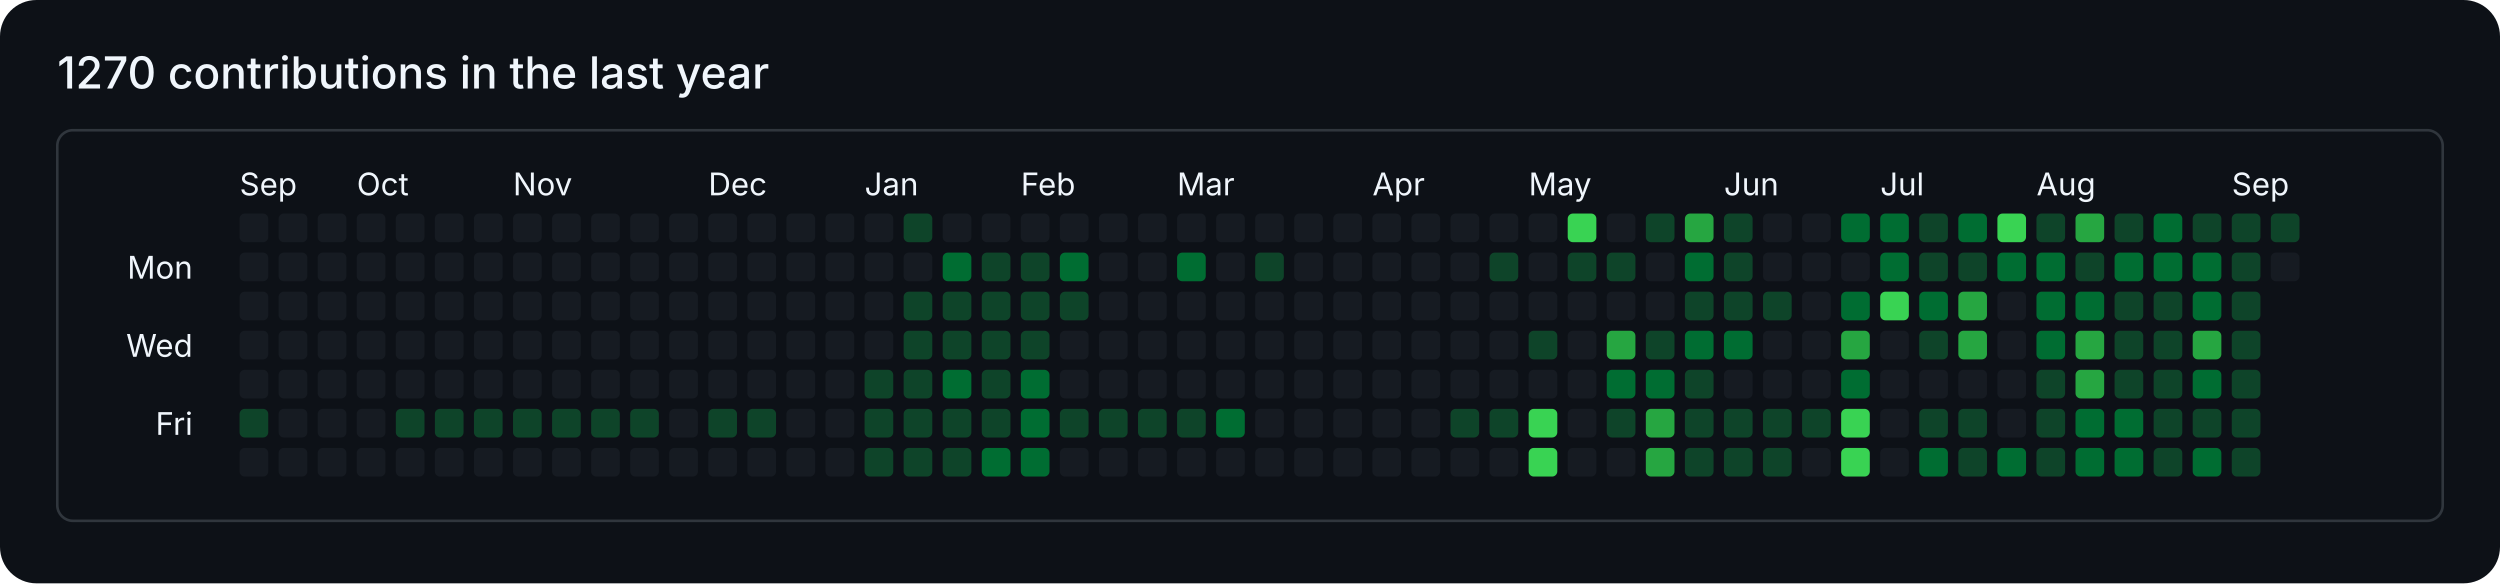
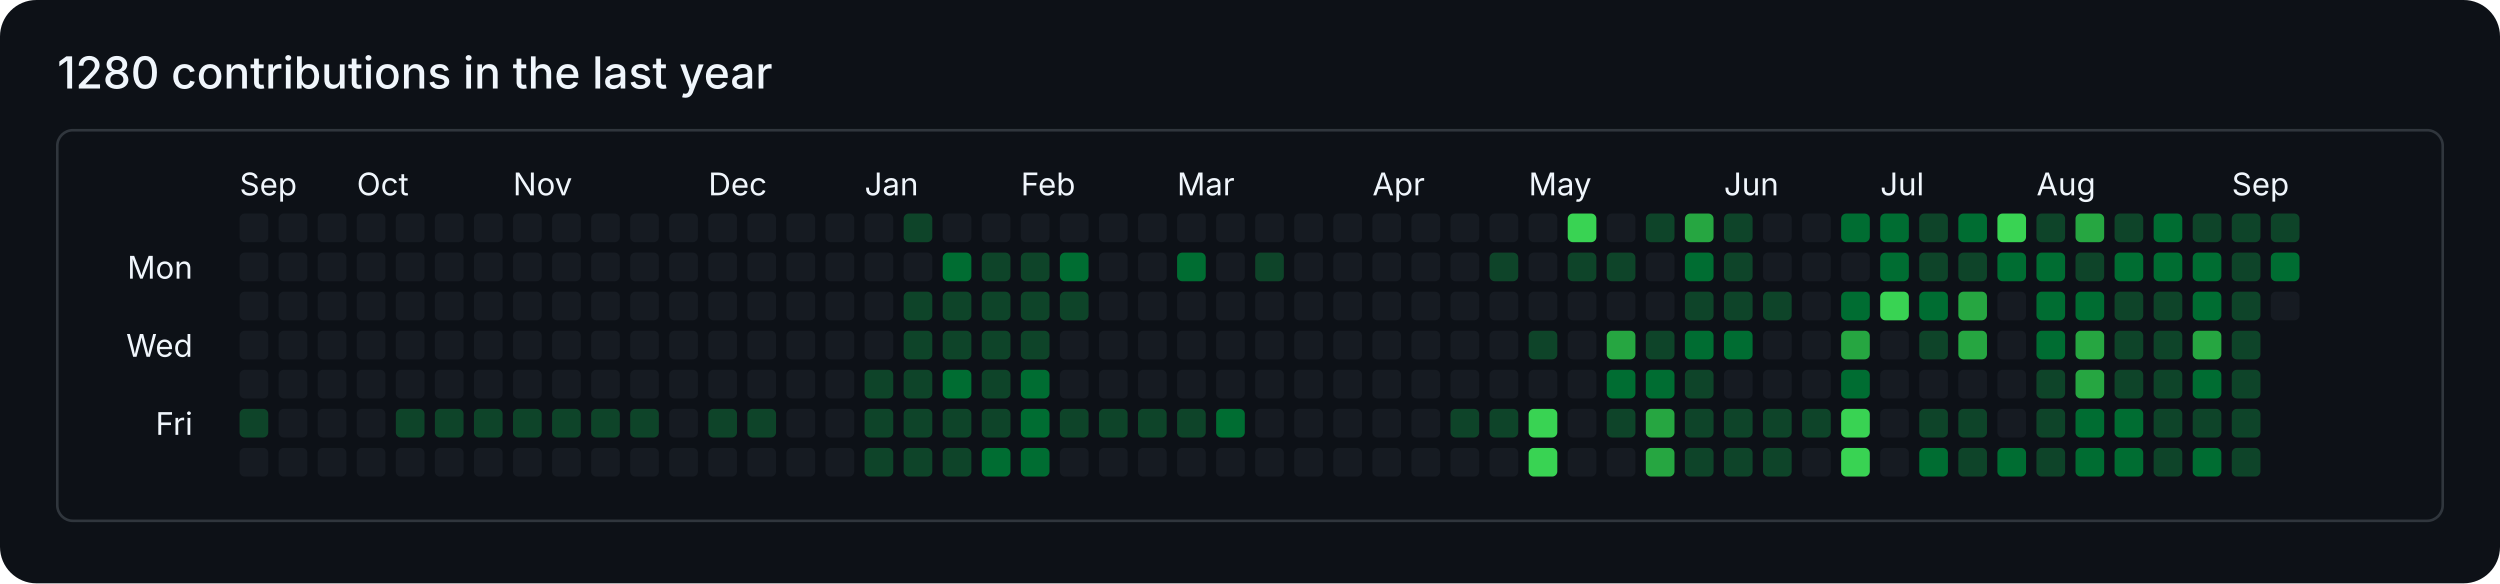
<svg xmlns="http://www.w3.org/2000/svg" width="1200" height="280" viewBox="0 0 960 224" fill="none" role="img" aria-label="AleksZyro GitHub contribution calendar">
  <style>
    .title { font: 500 17px -apple-system, BlinkMacSystemFont, 'Segoe UI', sans-serif; fill: #f0f6fc; }
    .month-label, .weekday-label, .legend, .hint { font: 400 12px -apple-system, BlinkMacSystemFont, 'Segoe UI', sans-serif; fill: #f0f6fc; }
    .hint, .legend-muted { fill: #8b949e; }
    .day-cell { shape-rendering: geometricPrecision; }
  </style>
  <rect width="960" height="224" rx="14" fill="#0d1117" />
-   <text x="22" y="34" class="title">1270 contributions in the last year</text>
+   <text x="22" y="34" class="title">1280 contributions in the last year</text>
  <rect x="22" y="50" width="916" height="150" rx="6" fill="none" stroke="#30363d" />
  <text x="92" y="75" class="month-label">Sep</text>
  <text x="137" y="75" class="month-label">Oct</text>
  <text x="197" y="75" class="month-label">Nov</text>
  <text x="272" y="75" class="month-label">Dec</text>
  <text x="332" y="75" class="month-label">Jan</text>
  <text x="392" y="75" class="month-label">Feb</text>
  <text x="452" y="75" class="month-label">Mar</text>
  <text x="527" y="75" class="month-label">Apr</text>
  <text x="587" y="75" class="month-label">May</text>
  <text x="662" y="75" class="month-label">Jun</text>
  <text x="722" y="75" class="month-label">Jul</text>
  <text x="782" y="75" class="month-label">Aug</text>
  <text x="857" y="75" class="month-label">Sep</text>
  <text x="74" y="107" class="weekday-label" text-anchor="end">Mon</text>
  <text x="74" y="137" class="weekday-label" text-anchor="end">Wed</text>
  <text x="74" y="167" class="weekday-label" text-anchor="end">Fri</text>
  <rect class="day-cell" x="92" y="82" width="11" height="11" rx="2" fill="#161b22" />
  <rect class="day-cell" x="92" y="97" width="11" height="11" rx="2" fill="#161b22" />
  <rect class="day-cell" x="92" y="112" width="11" height="11" rx="2" fill="#161b22" />
  <rect class="day-cell" x="92" y="127" width="11" height="11" rx="2" fill="#161b22" />
  <rect class="day-cell" x="92" y="142" width="11" height="11" rx="2" fill="#161b22" />
  <rect class="day-cell" x="92" y="157" width="11" height="11" rx="2" fill="#0e4429" />
  <rect class="day-cell" x="92" y="172" width="11" height="11" rx="2" fill="#161b22" />
  <rect class="day-cell" x="107" y="82" width="11" height="11" rx="2" fill="#161b22" />
  <rect class="day-cell" x="107" y="97" width="11" height="11" rx="2" fill="#161b22" />
  <rect class="day-cell" x="107" y="112" width="11" height="11" rx="2" fill="#161b22" />
  <rect class="day-cell" x="107" y="127" width="11" height="11" rx="2" fill="#161b22" />
  <rect class="day-cell" x="107" y="142" width="11" height="11" rx="2" fill="#161b22" />
  <rect class="day-cell" x="107" y="157" width="11" height="11" rx="2" fill="#161b22" />
  <rect class="day-cell" x="107" y="172" width="11" height="11" rx="2" fill="#161b22" />
  <rect class="day-cell" x="122" y="82" width="11" height="11" rx="2" fill="#161b22" />
  <rect class="day-cell" x="122" y="97" width="11" height="11" rx="2" fill="#161b22" />
  <rect class="day-cell" x="122" y="112" width="11" height="11" rx="2" fill="#161b22" />
  <rect class="day-cell" x="122" y="127" width="11" height="11" rx="2" fill="#161b22" />
  <rect class="day-cell" x="122" y="142" width="11" height="11" rx="2" fill="#161b22" />
  <rect class="day-cell" x="122" y="157" width="11" height="11" rx="2" fill="#161b22" />
  <rect class="day-cell" x="122" y="172" width="11" height="11" rx="2" fill="#161b22" />
  <rect class="day-cell" x="137" y="82" width="11" height="11" rx="2" fill="#161b22" />
  <rect class="day-cell" x="137" y="97" width="11" height="11" rx="2" fill="#161b22" />
  <rect class="day-cell" x="137" y="112" width="11" height="11" rx="2" fill="#161b22" />
  <rect class="day-cell" x="137" y="127" width="11" height="11" rx="2" fill="#161b22" />
  <rect class="day-cell" x="137" y="142" width="11" height="11" rx="2" fill="#161b22" />
  <rect class="day-cell" x="137" y="157" width="11" height="11" rx="2" fill="#161b22" />
  <rect class="day-cell" x="137" y="172" width="11" height="11" rx="2" fill="#161b22" />
  <rect class="day-cell" x="152" y="82" width="11" height="11" rx="2" fill="#161b22" />
  <rect class="day-cell" x="152" y="97" width="11" height="11" rx="2" fill="#161b22" />
  <rect class="day-cell" x="152" y="112" width="11" height="11" rx="2" fill="#161b22" />
  <rect class="day-cell" x="152" y="127" width="11" height="11" rx="2" fill="#161b22" />
  <rect class="day-cell" x="152" y="142" width="11" height="11" rx="2" fill="#161b22" />
  <rect class="day-cell" x="152" y="157" width="11" height="11" rx="2" fill="#0e4429" />
  <rect class="day-cell" x="152" y="172" width="11" height="11" rx="2" fill="#161b22" />
  <rect class="day-cell" x="167" y="82" width="11" height="11" rx="2" fill="#161b22" />
  <rect class="day-cell" x="167" y="97" width="11" height="11" rx="2" fill="#161b22" />
  <rect class="day-cell" x="167" y="112" width="11" height="11" rx="2" fill="#161b22" />
  <rect class="day-cell" x="167" y="127" width="11" height="11" rx="2" fill="#161b22" />
  <rect class="day-cell" x="167" y="142" width="11" height="11" rx="2" fill="#161b22" />
  <rect class="day-cell" x="167" y="157" width="11" height="11" rx="2" fill="#0e4429" />
  <rect class="day-cell" x="167" y="172" width="11" height="11" rx="2" fill="#161b22" />
  <rect class="day-cell" x="182" y="82" width="11" height="11" rx="2" fill="#161b22" />
  <rect class="day-cell" x="182" y="97" width="11" height="11" rx="2" fill="#161b22" />
  <rect class="day-cell" x="182" y="112" width="11" height="11" rx="2" fill="#161b22" />
  <rect class="day-cell" x="182" y="127" width="11" height="11" rx="2" fill="#161b22" />
  <rect class="day-cell" x="182" y="142" width="11" height="11" rx="2" fill="#161b22" />
  <rect class="day-cell" x="182" y="157" width="11" height="11" rx="2" fill="#0e4429" />
  <rect class="day-cell" x="182" y="172" width="11" height="11" rx="2" fill="#161b22" />
  <rect class="day-cell" x="197" y="82" width="11" height="11" rx="2" fill="#161b22" />
  <rect class="day-cell" x="197" y="97" width="11" height="11" rx="2" fill="#161b22" />
  <rect class="day-cell" x="197" y="112" width="11" height="11" rx="2" fill="#161b22" />
  <rect class="day-cell" x="197" y="127" width="11" height="11" rx="2" fill="#161b22" />
  <rect class="day-cell" x="197" y="142" width="11" height="11" rx="2" fill="#161b22" />
  <rect class="day-cell" x="197" y="157" width="11" height="11" rx="2" fill="#0e4429" />
  <rect class="day-cell" x="197" y="172" width="11" height="11" rx="2" fill="#161b22" />
  <rect class="day-cell" x="212" y="82" width="11" height="11" rx="2" fill="#161b22" />
  <rect class="day-cell" x="212" y="97" width="11" height="11" rx="2" fill="#161b22" />
  <rect class="day-cell" x="212" y="112" width="11" height="11" rx="2" fill="#161b22" />
  <rect class="day-cell" x="212" y="127" width="11" height="11" rx="2" fill="#161b22" />
  <rect class="day-cell" x="212" y="142" width="11" height="11" rx="2" fill="#161b22" />
  <rect class="day-cell" x="212" y="157" width="11" height="11" rx="2" fill="#0e4429" />
  <rect class="day-cell" x="212" y="172" width="11" height="11" rx="2" fill="#161b22" />
  <rect class="day-cell" x="227" y="82" width="11" height="11" rx="2" fill="#161b22" />
  <rect class="day-cell" x="227" y="97" width="11" height="11" rx="2" fill="#161b22" />
  <rect class="day-cell" x="227" y="112" width="11" height="11" rx="2" fill="#161b22" />
  <rect class="day-cell" x="227" y="127" width="11" height="11" rx="2" fill="#161b22" />
  <rect class="day-cell" x="227" y="142" width="11" height="11" rx="2" fill="#161b22" />
  <rect class="day-cell" x="227" y="157" width="11" height="11" rx="2" fill="#0e4429" />
  <rect class="day-cell" x="227" y="172" width="11" height="11" rx="2" fill="#161b22" />
  <rect class="day-cell" x="242" y="82" width="11" height="11" rx="2" fill="#161b22" />
  <rect class="day-cell" x="242" y="97" width="11" height="11" rx="2" fill="#161b22" />
  <rect class="day-cell" x="242" y="112" width="11" height="11" rx="2" fill="#161b22" />
  <rect class="day-cell" x="242" y="127" width="11" height="11" rx="2" fill="#161b22" />
  <rect class="day-cell" x="242" y="142" width="11" height="11" rx="2" fill="#161b22" />
  <rect class="day-cell" x="242" y="157" width="11" height="11" rx="2" fill="#0e4429" />
  <rect class="day-cell" x="242" y="172" width="11" height="11" rx="2" fill="#161b22" />
  <rect class="day-cell" x="257" y="82" width="11" height="11" rx="2" fill="#161b22" />
  <rect class="day-cell" x="257" y="97" width="11" height="11" rx="2" fill="#161b22" />
  <rect class="day-cell" x="257" y="112" width="11" height="11" rx="2" fill="#161b22" />
  <rect class="day-cell" x="257" y="127" width="11" height="11" rx="2" fill="#161b22" />
  <rect class="day-cell" x="257" y="142" width="11" height="11" rx="2" fill="#161b22" />
  <rect class="day-cell" x="257" y="157" width="11" height="11" rx="2" fill="#161b22" />
  <rect class="day-cell" x="257" y="172" width="11" height="11" rx="2" fill="#161b22" />
  <rect class="day-cell" x="272" y="82" width="11" height="11" rx="2" fill="#161b22" />
  <rect class="day-cell" x="272" y="97" width="11" height="11" rx="2" fill="#161b22" />
  <rect class="day-cell" x="272" y="112" width="11" height="11" rx="2" fill="#161b22" />
  <rect class="day-cell" x="272" y="127" width="11" height="11" rx="2" fill="#161b22" />
  <rect class="day-cell" x="272" y="142" width="11" height="11" rx="2" fill="#161b22" />
  <rect class="day-cell" x="272" y="157" width="11" height="11" rx="2" fill="#0e4429" />
  <rect class="day-cell" x="272" y="172" width="11" height="11" rx="2" fill="#161b22" />
  <rect class="day-cell" x="287" y="82" width="11" height="11" rx="2" fill="#161b22" />
  <rect class="day-cell" x="287" y="97" width="11" height="11" rx="2" fill="#161b22" />
  <rect class="day-cell" x="287" y="112" width="11" height="11" rx="2" fill="#161b22" />
  <rect class="day-cell" x="287" y="127" width="11" height="11" rx="2" fill="#161b22" />
  <rect class="day-cell" x="287" y="142" width="11" height="11" rx="2" fill="#161b22" />
  <rect class="day-cell" x="287" y="157" width="11" height="11" rx="2" fill="#0e4429" />
  <rect class="day-cell" x="287" y="172" width="11" height="11" rx="2" fill="#161b22" />
  <rect class="day-cell" x="302" y="82" width="11" height="11" rx="2" fill="#161b22" />
  <rect class="day-cell" x="302" y="97" width="11" height="11" rx="2" fill="#161b22" />
  <rect class="day-cell" x="302" y="112" width="11" height="11" rx="2" fill="#161b22" />
  <rect class="day-cell" x="302" y="127" width="11" height="11" rx="2" fill="#161b22" />
  <rect class="day-cell" x="302" y="142" width="11" height="11" rx="2" fill="#161b22" />
  <rect class="day-cell" x="302" y="157" width="11" height="11" rx="2" fill="#161b22" />
  <rect class="day-cell" x="302" y="172" width="11" height="11" rx="2" fill="#161b22" />
  <rect class="day-cell" x="317" y="82" width="11" height="11" rx="2" fill="#161b22" />
  <rect class="day-cell" x="317" y="97" width="11" height="11" rx="2" fill="#161b22" />
  <rect class="day-cell" x="317" y="112" width="11" height="11" rx="2" fill="#161b22" />
  <rect class="day-cell" x="317" y="127" width="11" height="11" rx="2" fill="#161b22" />
  <rect class="day-cell" x="317" y="142" width="11" height="11" rx="2" fill="#161b22" />
  <rect class="day-cell" x="317" y="157" width="11" height="11" rx="2" fill="#161b22" />
  <rect class="day-cell" x="317" y="172" width="11" height="11" rx="2" fill="#161b22" />
  <rect class="day-cell" x="332" y="82" width="11" height="11" rx="2" fill="#161b22" />
  <rect class="day-cell" x="332" y="97" width="11" height="11" rx="2" fill="#161b22" />
  <rect class="day-cell" x="332" y="112" width="11" height="11" rx="2" fill="#161b22" />
  <rect class="day-cell" x="332" y="127" width="11" height="11" rx="2" fill="#161b22" />
  <rect class="day-cell" x="332" y="142" width="11" height="11" rx="2" fill="#0e4429" />
  <rect class="day-cell" x="332" y="157" width="11" height="11" rx="2" fill="#0e4429" />
  <rect class="day-cell" x="332" y="172" width="11" height="11" rx="2" fill="#0e4429" />
  <rect class="day-cell" x="347" y="82" width="11" height="11" rx="2" fill="#0e4429" />
  <rect class="day-cell" x="347" y="97" width="11" height="11" rx="2" fill="#161b22" />
  <rect class="day-cell" x="347" y="112" width="11" height="11" rx="2" fill="#0e4429" />
  <rect class="day-cell" x="347" y="127" width="11" height="11" rx="2" fill="#0e4429" />
  <rect class="day-cell" x="347" y="142" width="11" height="11" rx="2" fill="#0e4429" />
  <rect class="day-cell" x="347" y="157" width="11" height="11" rx="2" fill="#0e4429" />
  <rect class="day-cell" x="347" y="172" width="11" height="11" rx="2" fill="#0e4429" />
  <rect class="day-cell" x="362" y="82" width="11" height="11" rx="2" fill="#161b22" />
  <rect class="day-cell" x="362" y="97" width="11" height="11" rx="2" fill="#006d32" />
  <rect class="day-cell" x="362" y="112" width="11" height="11" rx="2" fill="#0e4429" />
  <rect class="day-cell" x="362" y="127" width="11" height="11" rx="2" fill="#0e4429" />
  <rect class="day-cell" x="362" y="142" width="11" height="11" rx="2" fill="#006d32" />
  <rect class="day-cell" x="362" y="157" width="11" height="11" rx="2" fill="#0e4429" />
  <rect class="day-cell" x="362" y="172" width="11" height="11" rx="2" fill="#0e4429" />
  <rect class="day-cell" x="377" y="82" width="11" height="11" rx="2" fill="#161b22" />
  <rect class="day-cell" x="377" y="97" width="11" height="11" rx="2" fill="#0e4429" />
  <rect class="day-cell" x="377" y="112" width="11" height="11" rx="2" fill="#0e4429" />
  <rect class="day-cell" x="377" y="127" width="11" height="11" rx="2" fill="#0e4429" />
  <rect class="day-cell" x="377" y="142" width="11" height="11" rx="2" fill="#0e4429" />
  <rect class="day-cell" x="377" y="157" width="11" height="11" rx="2" fill="#0e4429" />
  <rect class="day-cell" x="377" y="172" width="11" height="11" rx="2" fill="#006d32" />
  <rect class="day-cell" x="392" y="82" width="11" height="11" rx="2" fill="#161b22" />
  <rect class="day-cell" x="392" y="97" width="11" height="11" rx="2" fill="#0e4429" />
  <rect class="day-cell" x="392" y="112" width="11" height="11" rx="2" fill="#0e4429" />
  <rect class="day-cell" x="392" y="127" width="11" height="11" rx="2" fill="#0e4429" />
  <rect class="day-cell" x="392" y="142" width="11" height="11" rx="2" fill="#006d32" />
  <rect class="day-cell" x="392" y="157" width="11" height="11" rx="2" fill="#006d32" />
  <rect class="day-cell" x="392" y="172" width="11" height="11" rx="2" fill="#006d32" />
  <rect class="day-cell" x="407" y="82" width="11" height="11" rx="2" fill="#161b22" />
  <rect class="day-cell" x="407" y="97" width="11" height="11" rx="2" fill="#006d32" />
  <rect class="day-cell" x="407" y="112" width="11" height="11" rx="2" fill="#0e4429" />
  <rect class="day-cell" x="407" y="127" width="11" height="11" rx="2" fill="#161b22" />
  <rect class="day-cell" x="407" y="142" width="11" height="11" rx="2" fill="#161b22" />
  <rect class="day-cell" x="407" y="157" width="11" height="11" rx="2" fill="#0e4429" />
  <rect class="day-cell" x="407" y="172" width="11" height="11" rx="2" fill="#161b22" />
  <rect class="day-cell" x="422" y="82" width="11" height="11" rx="2" fill="#161b22" />
  <rect class="day-cell" x="422" y="97" width="11" height="11" rx="2" fill="#161b22" />
  <rect class="day-cell" x="422" y="112" width="11" height="11" rx="2" fill="#161b22" />
  <rect class="day-cell" x="422" y="127" width="11" height="11" rx="2" fill="#161b22" />
  <rect class="day-cell" x="422" y="142" width="11" height="11" rx="2" fill="#161b22" />
  <rect class="day-cell" x="422" y="157" width="11" height="11" rx="2" fill="#0e4429" />
  <rect class="day-cell" x="422" y="172" width="11" height="11" rx="2" fill="#161b22" />
  <rect class="day-cell" x="437" y="82" width="11" height="11" rx="2" fill="#161b22" />
  <rect class="day-cell" x="437" y="97" width="11" height="11" rx="2" fill="#161b22" />
  <rect class="day-cell" x="437" y="112" width="11" height="11" rx="2" fill="#161b22" />
  <rect class="day-cell" x="437" y="127" width="11" height="11" rx="2" fill="#161b22" />
  <rect class="day-cell" x="437" y="142" width="11" height="11" rx="2" fill="#161b22" />
  <rect class="day-cell" x="437" y="157" width="11" height="11" rx="2" fill="#0e4429" />
  <rect class="day-cell" x="437" y="172" width="11" height="11" rx="2" fill="#161b22" />
  <rect class="day-cell" x="452" y="82" width="11" height="11" rx="2" fill="#161b22" />
  <rect class="day-cell" x="452" y="97" width="11" height="11" rx="2" fill="#006d32" />
  <rect class="day-cell" x="452" y="112" width="11" height="11" rx="2" fill="#161b22" />
  <rect class="day-cell" x="452" y="127" width="11" height="11" rx="2" fill="#161b22" />
  <rect class="day-cell" x="452" y="142" width="11" height="11" rx="2" fill="#161b22" />
  <rect class="day-cell" x="452" y="157" width="11" height="11" rx="2" fill="#0e4429" />
  <rect class="day-cell" x="452" y="172" width="11" height="11" rx="2" fill="#161b22" />
  <rect class="day-cell" x="467" y="82" width="11" height="11" rx="2" fill="#161b22" />
  <rect class="day-cell" x="467" y="97" width="11" height="11" rx="2" fill="#161b22" />
  <rect class="day-cell" x="467" y="112" width="11" height="11" rx="2" fill="#161b22" />
  <rect class="day-cell" x="467" y="127" width="11" height="11" rx="2" fill="#161b22" />
  <rect class="day-cell" x="467" y="142" width="11" height="11" rx="2" fill="#161b22" />
  <rect class="day-cell" x="467" y="157" width="11" height="11" rx="2" fill="#006d32" />
  <rect class="day-cell" x="467" y="172" width="11" height="11" rx="2" fill="#161b22" />
  <rect class="day-cell" x="482" y="82" width="11" height="11" rx="2" fill="#161b22" />
  <rect class="day-cell" x="482" y="97" width="11" height="11" rx="2" fill="#0e4429" />
  <rect class="day-cell" x="482" y="112" width="11" height="11" rx="2" fill="#161b22" />
  <rect class="day-cell" x="482" y="127" width="11" height="11" rx="2" fill="#161b22" />
  <rect class="day-cell" x="482" y="142" width="11" height="11" rx="2" fill="#161b22" />
  <rect class="day-cell" x="482" y="157" width="11" height="11" rx="2" fill="#161b22" />
  <rect class="day-cell" x="482" y="172" width="11" height="11" rx="2" fill="#161b22" />
  <rect class="day-cell" x="497" y="82" width="11" height="11" rx="2" fill="#161b22" />
  <rect class="day-cell" x="497" y="97" width="11" height="11" rx="2" fill="#161b22" />
  <rect class="day-cell" x="497" y="112" width="11" height="11" rx="2" fill="#161b22" />
  <rect class="day-cell" x="497" y="127" width="11" height="11" rx="2" fill="#161b22" />
  <rect class="day-cell" x="497" y="142" width="11" height="11" rx="2" fill="#161b22" />
  <rect class="day-cell" x="497" y="157" width="11" height="11" rx="2" fill="#161b22" />
  <rect class="day-cell" x="497" y="172" width="11" height="11" rx="2" fill="#161b22" />
  <rect class="day-cell" x="512" y="82" width="11" height="11" rx="2" fill="#161b22" />
  <rect class="day-cell" x="512" y="97" width="11" height="11" rx="2" fill="#161b22" />
  <rect class="day-cell" x="512" y="112" width="11" height="11" rx="2" fill="#161b22" />
  <rect class="day-cell" x="512" y="127" width="11" height="11" rx="2" fill="#161b22" />
  <rect class="day-cell" x="512" y="142" width="11" height="11" rx="2" fill="#161b22" />
  <rect class="day-cell" x="512" y="157" width="11" height="11" rx="2" fill="#161b22" />
  <rect class="day-cell" x="512" y="172" width="11" height="11" rx="2" fill="#161b22" />
  <rect class="day-cell" x="527" y="82" width="11" height="11" rx="2" fill="#161b22" />
  <rect class="day-cell" x="527" y="97" width="11" height="11" rx="2" fill="#161b22" />
  <rect class="day-cell" x="527" y="112" width="11" height="11" rx="2" fill="#161b22" />
  <rect class="day-cell" x="527" y="127" width="11" height="11" rx="2" fill="#161b22" />
  <rect class="day-cell" x="527" y="142" width="11" height="11" rx="2" fill="#161b22" />
  <rect class="day-cell" x="527" y="157" width="11" height="11" rx="2" fill="#161b22" />
  <rect class="day-cell" x="527" y="172" width="11" height="11" rx="2" fill="#161b22" />
  <rect class="day-cell" x="542" y="82" width="11" height="11" rx="2" fill="#161b22" />
  <rect class="day-cell" x="542" y="97" width="11" height="11" rx="2" fill="#161b22" />
  <rect class="day-cell" x="542" y="112" width="11" height="11" rx="2" fill="#161b22" />
  <rect class="day-cell" x="542" y="127" width="11" height="11" rx="2" fill="#161b22" />
  <rect class="day-cell" x="542" y="142" width="11" height="11" rx="2" fill="#161b22" />
  <rect class="day-cell" x="542" y="157" width="11" height="11" rx="2" fill="#161b22" />
  <rect class="day-cell" x="542" y="172" width="11" height="11" rx="2" fill="#161b22" />
  <rect class="day-cell" x="557" y="82" width="11" height="11" rx="2" fill="#161b22" />
  <rect class="day-cell" x="557" y="97" width="11" height="11" rx="2" fill="#161b22" />
  <rect class="day-cell" x="557" y="112" width="11" height="11" rx="2" fill="#161b22" />
  <rect class="day-cell" x="557" y="127" width="11" height="11" rx="2" fill="#161b22" />
  <rect class="day-cell" x="557" y="142" width="11" height="11" rx="2" fill="#161b22" />
  <rect class="day-cell" x="557" y="157" width="11" height="11" rx="2" fill="#0e4429" />
  <rect class="day-cell" x="557" y="172" width="11" height="11" rx="2" fill="#161b22" />
  <rect class="day-cell" x="572" y="82" width="11" height="11" rx="2" fill="#161b22" />
  <rect class="day-cell" x="572" y="97" width="11" height="11" rx="2" fill="#0e4429" />
  <rect class="day-cell" x="572" y="112" width="11" height="11" rx="2" fill="#161b22" />
  <rect class="day-cell" x="572" y="127" width="11" height="11" rx="2" fill="#161b22" />
  <rect class="day-cell" x="572" y="142" width="11" height="11" rx="2" fill="#161b22" />
  <rect class="day-cell" x="572" y="157" width="11" height="11" rx="2" fill="#0e4429" />
  <rect class="day-cell" x="572" y="172" width="11" height="11" rx="2" fill="#161b22" />
  <rect class="day-cell" x="587" y="82" width="11" height="11" rx="2" fill="#161b22" />
  <rect class="day-cell" x="587" y="97" width="11" height="11" rx="2" fill="#161b22" />
  <rect class="day-cell" x="587" y="112" width="11" height="11" rx="2" fill="#161b22" />
  <rect class="day-cell" x="587" y="127" width="11" height="11" rx="2" fill="#0e4429" />
  <rect class="day-cell" x="587" y="142" width="11" height="11" rx="2" fill="#161b22" />
  <rect class="day-cell" x="587" y="157" width="11" height="11" rx="2" fill="#39d353" />
  <rect class="day-cell" x="587" y="172" width="11" height="11" rx="2" fill="#39d353" />
  <rect class="day-cell" x="602" y="82" width="11" height="11" rx="2" fill="#39d353" />
  <rect class="day-cell" x="602" y="97" width="11" height="11" rx="2" fill="#0e4429" />
  <rect class="day-cell" x="602" y="112" width="11" height="11" rx="2" fill="#161b22" />
  <rect class="day-cell" x="602" y="127" width="11" height="11" rx="2" fill="#161b22" />
  <rect class="day-cell" x="602" y="142" width="11" height="11" rx="2" fill="#161b22" />
  <rect class="day-cell" x="602" y="157" width="11" height="11" rx="2" fill="#161b22" />
  <rect class="day-cell" x="602" y="172" width="11" height="11" rx="2" fill="#161b22" />
  <rect class="day-cell" x="617" y="82" width="11" height="11" rx="2" fill="#161b22" />
  <rect class="day-cell" x="617" y="97" width="11" height="11" rx="2" fill="#0e4429" />
  <rect class="day-cell" x="617" y="112" width="11" height="11" rx="2" fill="#161b22" />
  <rect class="day-cell" x="617" y="127" width="11" height="11" rx="2" fill="#26a641" />
  <rect class="day-cell" x="617" y="142" width="11" height="11" rx="2" fill="#006d32" />
  <rect class="day-cell" x="617" y="157" width="11" height="11" rx="2" fill="#0e4429" />
  <rect class="day-cell" x="617" y="172" width="11" height="11" rx="2" fill="#161b22" />
  <rect class="day-cell" x="632" y="82" width="11" height="11" rx="2" fill="#0e4429" />
  <rect class="day-cell" x="632" y="97" width="11" height="11" rx="2" fill="#161b22" />
  <rect class="day-cell" x="632" y="112" width="11" height="11" rx="2" fill="#161b22" />
  <rect class="day-cell" x="632" y="127" width="11" height="11" rx="2" fill="#0e4429" />
  <rect class="day-cell" x="632" y="142" width="11" height="11" rx="2" fill="#006d32" />
  <rect class="day-cell" x="632" y="157" width="11" height="11" rx="2" fill="#26a641" />
  <rect class="day-cell" x="632" y="172" width="11" height="11" rx="2" fill="#26a641" />
  <rect class="day-cell" x="647" y="82" width="11" height="11" rx="2" fill="#26a641" />
  <rect class="day-cell" x="647" y="97" width="11" height="11" rx="2" fill="#006d32" />
  <rect class="day-cell" x="647" y="112" width="11" height="11" rx="2" fill="#0e4429" />
  <rect class="day-cell" x="647" y="127" width="11" height="11" rx="2" fill="#006d32" />
  <rect class="day-cell" x="647" y="142" width="11" height="11" rx="2" fill="#0e4429" />
  <rect class="day-cell" x="647" y="157" width="11" height="11" rx="2" fill="#0e4429" />
  <rect class="day-cell" x="647" y="172" width="11" height="11" rx="2" fill="#0e4429" />
  <rect class="day-cell" x="662" y="82" width="11" height="11" rx="2" fill="#0e4429" />
  <rect class="day-cell" x="662" y="97" width="11" height="11" rx="2" fill="#0e4429" />
  <rect class="day-cell" x="662" y="112" width="11" height="11" rx="2" fill="#0e4429" />
  <rect class="day-cell" x="662" y="127" width="11" height="11" rx="2" fill="#006d32" />
  <rect class="day-cell" x="662" y="142" width="11" height="11" rx="2" fill="#161b22" />
  <rect class="day-cell" x="662" y="157" width="11" height="11" rx="2" fill="#0e4429" />
  <rect class="day-cell" x="662" y="172" width="11" height="11" rx="2" fill="#0e4429" />
  <rect class="day-cell" x="677" y="82" width="11" height="11" rx="2" fill="#161b22" />
  <rect class="day-cell" x="677" y="97" width="11" height="11" rx="2" fill="#161b22" />
  <rect class="day-cell" x="677" y="112" width="11" height="11" rx="2" fill="#0e4429" />
  <rect class="day-cell" x="677" y="127" width="11" height="11" rx="2" fill="#161b22" />
  <rect class="day-cell" x="677" y="142" width="11" height="11" rx="2" fill="#161b22" />
  <rect class="day-cell" x="677" y="157" width="11" height="11" rx="2" fill="#0e4429" />
  <rect class="day-cell" x="677" y="172" width="11" height="11" rx="2" fill="#0e4429" />
  <rect class="day-cell" x="692" y="82" width="11" height="11" rx="2" fill="#161b22" />
  <rect class="day-cell" x="692" y="97" width="11" height="11" rx="2" fill="#161b22" />
  <rect class="day-cell" x="692" y="112" width="11" height="11" rx="2" fill="#161b22" />
  <rect class="day-cell" x="692" y="127" width="11" height="11" rx="2" fill="#161b22" />
  <rect class="day-cell" x="692" y="142" width="11" height="11" rx="2" fill="#161b22" />
  <rect class="day-cell" x="692" y="157" width="11" height="11" rx="2" fill="#0e4429" />
  <rect class="day-cell" x="692" y="172" width="11" height="11" rx="2" fill="#161b22" />
  <rect class="day-cell" x="707" y="82" width="11" height="11" rx="2" fill="#006d32" />
  <rect class="day-cell" x="707" y="97" width="11" height="11" rx="2" fill="#161b22" />
  <rect class="day-cell" x="707" y="112" width="11" height="11" rx="2" fill="#006d32" />
  <rect class="day-cell" x="707" y="127" width="11" height="11" rx="2" fill="#26a641" />
  <rect class="day-cell" x="707" y="142" width="11" height="11" rx="2" fill="#006d32" />
  <rect class="day-cell" x="707" y="157" width="11" height="11" rx="2" fill="#39d353" />
  <rect class="day-cell" x="707" y="172" width="11" height="11" rx="2" fill="#39d353" />
  <rect class="day-cell" x="722" y="82" width="11" height="11" rx="2" fill="#006d32" />
  <rect class="day-cell" x="722" y="97" width="11" height="11" rx="2" fill="#006d32" />
  <rect class="day-cell" x="722" y="112" width="11" height="11" rx="2" fill="#39d353" />
  <rect class="day-cell" x="722" y="127" width="11" height="11" rx="2" fill="#161b22" />
  <rect class="day-cell" x="722" y="142" width="11" height="11" rx="2" fill="#161b22" />
  <rect class="day-cell" x="722" y="157" width="11" height="11" rx="2" fill="#161b22" />
  <rect class="day-cell" x="722" y="172" width="11" height="11" rx="2" fill="#161b22" />
  <rect class="day-cell" x="737" y="82" width="11" height="11" rx="2" fill="#0e4429" />
  <rect class="day-cell" x="737" y="97" width="11" height="11" rx="2" fill="#0e4429" />
  <rect class="day-cell" x="737" y="112" width="11" height="11" rx="2" fill="#006d32" />
  <rect class="day-cell" x="737" y="127" width="11" height="11" rx="2" fill="#0e4429" />
  <rect class="day-cell" x="737" y="142" width="11" height="11" rx="2" fill="#161b22" />
  <rect class="day-cell" x="737" y="157" width="11" height="11" rx="2" fill="#0e4429" />
  <rect class="day-cell" x="737" y="172" width="11" height="11" rx="2" fill="#006d32" />
  <rect class="day-cell" x="752" y="82" width="11" height="11" rx="2" fill="#006d32" />
  <rect class="day-cell" x="752" y="97" width="11" height="11" rx="2" fill="#0e4429" />
  <rect class="day-cell" x="752" y="112" width="11" height="11" rx="2" fill="#26a641" />
  <rect class="day-cell" x="752" y="127" width="11" height="11" rx="2" fill="#26a641" />
  <rect class="day-cell" x="752" y="142" width="11" height="11" rx="2" fill="#161b22" />
  <rect class="day-cell" x="752" y="157" width="11" height="11" rx="2" fill="#0e4429" />
  <rect class="day-cell" x="752" y="172" width="11" height="11" rx="2" fill="#0e4429" />
  <rect class="day-cell" x="767" y="82" width="11" height="11" rx="2" fill="#39d353" />
  <rect class="day-cell" x="767" y="97" width="11" height="11" rx="2" fill="#006d32" />
  <rect class="day-cell" x="767" y="112" width="11" height="11" rx="2" fill="#161b22" />
  <rect class="day-cell" x="767" y="127" width="11" height="11" rx="2" fill="#161b22" />
  <rect class="day-cell" x="767" y="142" width="11" height="11" rx="2" fill="#161b22" />
  <rect class="day-cell" x="767" y="157" width="11" height="11" rx="2" fill="#161b22" />
  <rect class="day-cell" x="767" y="172" width="11" height="11" rx="2" fill="#006d32" />
  <rect class="day-cell" x="782" y="82" width="11" height="11" rx="2" fill="#0e4429" />
  <rect class="day-cell" x="782" y="97" width="11" height="11" rx="2" fill="#006d32" />
  <rect class="day-cell" x="782" y="112" width="11" height="11" rx="2" fill="#006d32" />
  <rect class="day-cell" x="782" y="127" width="11" height="11" rx="2" fill="#006d32" />
  <rect class="day-cell" x="782" y="142" width="11" height="11" rx="2" fill="#0e4429" />
  <rect class="day-cell" x="782" y="157" width="11" height="11" rx="2" fill="#0e4429" />
  <rect class="day-cell" x="782" y="172" width="11" height="11" rx="2" fill="#0e4429" />
  <rect class="day-cell" x="797" y="82" width="11" height="11" rx="2" fill="#26a641" />
  <rect class="day-cell" x="797" y="97" width="11" height="11" rx="2" fill="#0e4429" />
  <rect class="day-cell" x="797" y="112" width="11" height="11" rx="2" fill="#006d32" />
  <rect class="day-cell" x="797" y="127" width="11" height="11" rx="2" fill="#26a641" />
  <rect class="day-cell" x="797" y="142" width="11" height="11" rx="2" fill="#26a641" />
  <rect class="day-cell" x="797" y="157" width="11" height="11" rx="2" fill="#006d32" />
  <rect class="day-cell" x="797" y="172" width="11" height="11" rx="2" fill="#006d32" />
  <rect class="day-cell" x="812" y="82" width="11" height="11" rx="2" fill="#0e4429" />
  <rect class="day-cell" x="812" y="97" width="11" height="11" rx="2" fill="#006d32" />
  <rect class="day-cell" x="812" y="112" width="11" height="11" rx="2" fill="#0e4429" />
  <rect class="day-cell" x="812" y="127" width="11" height="11" rx="2" fill="#0e4429" />
  <rect class="day-cell" x="812" y="142" width="11" height="11" rx="2" fill="#0e4429" />
  <rect class="day-cell" x="812" y="157" width="11" height="11" rx="2" fill="#006d32" />
  <rect class="day-cell" x="812" y="172" width="11" height="11" rx="2" fill="#006d32" />
  <rect class="day-cell" x="827" y="82" width="11" height="11" rx="2" fill="#006d32" />
  <rect class="day-cell" x="827" y="97" width="11" height="11" rx="2" fill="#006d32" />
  <rect class="day-cell" x="827" y="112" width="11" height="11" rx="2" fill="#0e4429" />
  <rect class="day-cell" x="827" y="127" width="11" height="11" rx="2" fill="#0e4429" />
  <rect class="day-cell" x="827" y="142" width="11" height="11" rx="2" fill="#0e4429" />
  <rect class="day-cell" x="827" y="157" width="11" height="11" rx="2" fill="#0e4429" />
  <rect class="day-cell" x="827" y="172" width="11" height="11" rx="2" fill="#0e4429" />
  <rect class="day-cell" x="842" y="82" width="11" height="11" rx="2" fill="#0e4429" />
  <rect class="day-cell" x="842" y="97" width="11" height="11" rx="2" fill="#006d32" />
  <rect class="day-cell" x="842" y="112" width="11" height="11" rx="2" fill="#006d32" />
  <rect class="day-cell" x="842" y="127" width="11" height="11" rx="2" fill="#26a641" />
  <rect class="day-cell" x="842" y="142" width="11" height="11" rx="2" fill="#006d32" />
  <rect class="day-cell" x="842" y="157" width="11" height="11" rx="2" fill="#0e4429" />
  <rect class="day-cell" x="842" y="172" width="11" height="11" rx="2" fill="#006d32" />
  <rect class="day-cell" x="857" y="82" width="11" height="11" rx="2" fill="#0e4429" />
  <rect class="day-cell" x="857" y="97" width="11" height="11" rx="2" fill="#0e4429" />
  <rect class="day-cell" x="857" y="112" width="11" height="11" rx="2" fill="#0e4429" />
  <rect class="day-cell" x="857" y="127" width="11" height="11" rx="2" fill="#0e4429" />
  <rect class="day-cell" x="857" y="142" width="11" height="11" rx="2" fill="#0e4429" />
  <rect class="day-cell" x="857" y="157" width="11" height="11" rx="2" fill="#0e4429" />
  <rect class="day-cell" x="857" y="172" width="11" height="11" rx="2" fill="#0e4429" />
  <rect class="day-cell" x="872" y="82" width="11" height="11" rx="2" fill="#0e4429" />
-   <rect class="day-cell" x="872" y="97" width="11" height="11" rx="2" fill="#161b22" />
+   <rect class="day-cell" x="872" y="97" width="11" height="11" rx="2" fill="#006d32" />
+   <rect class="day-cell" x="872" y="112" width="11" height="11" rx="2" fill="#161b22" />
</svg>
